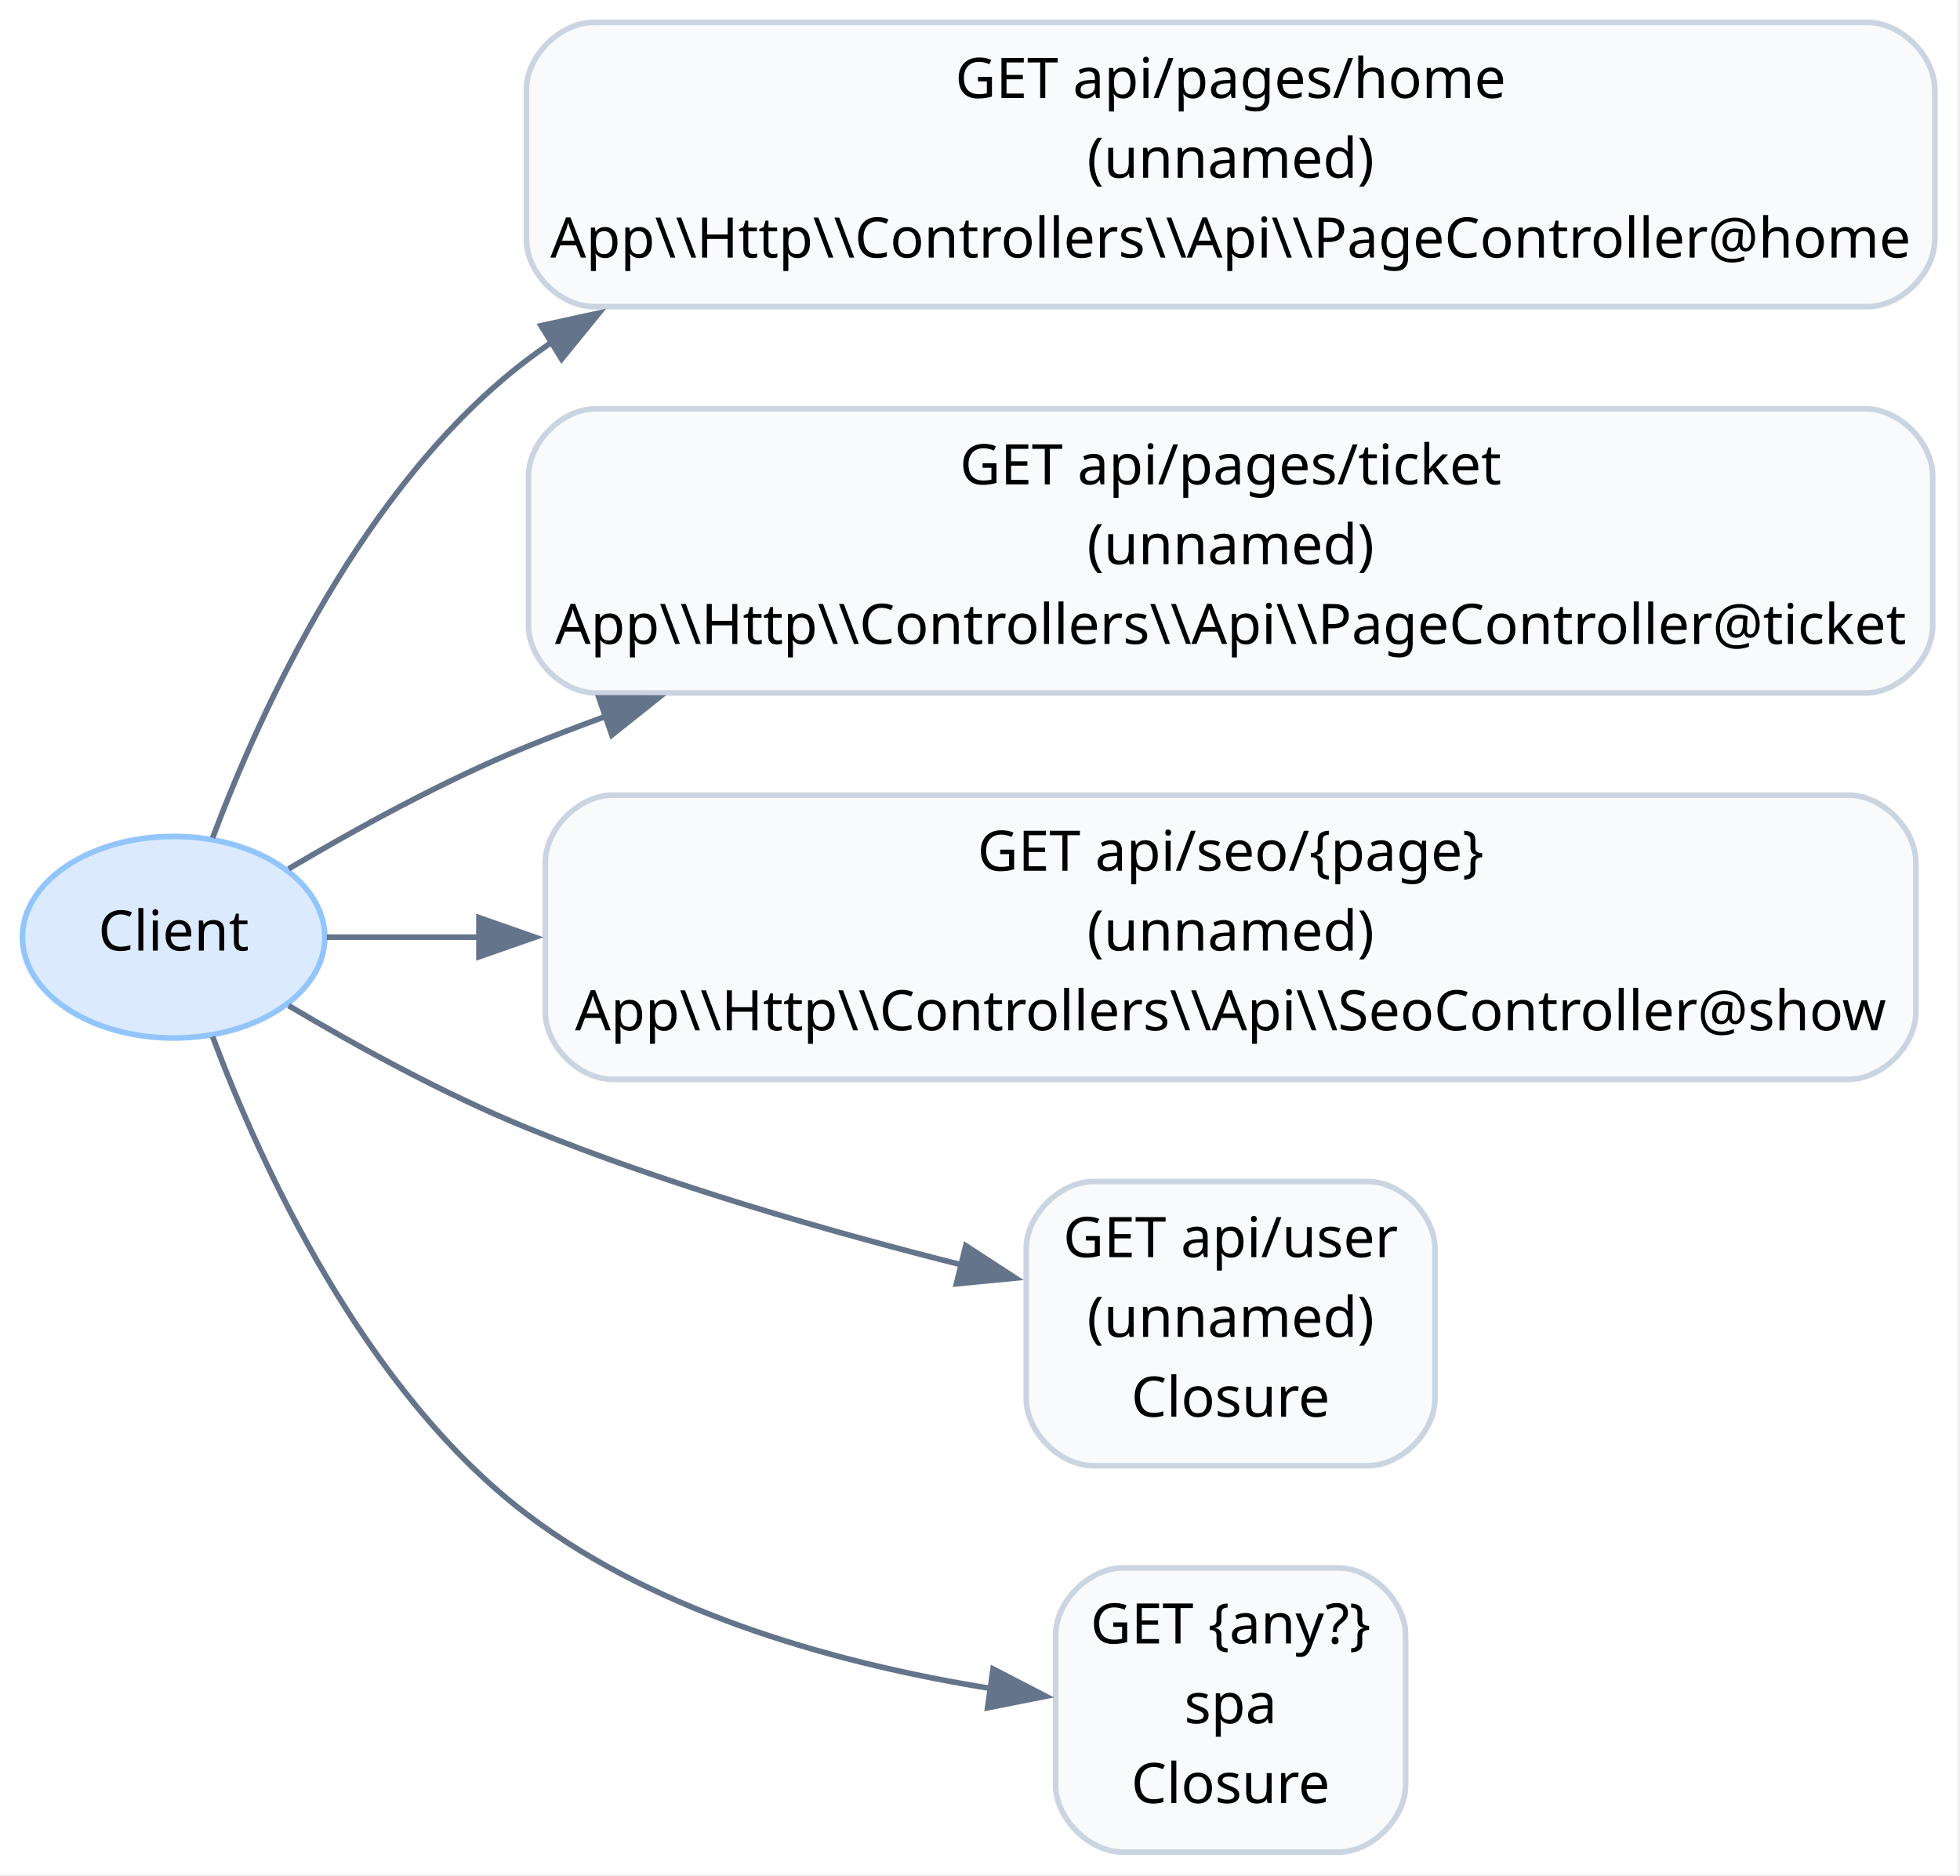
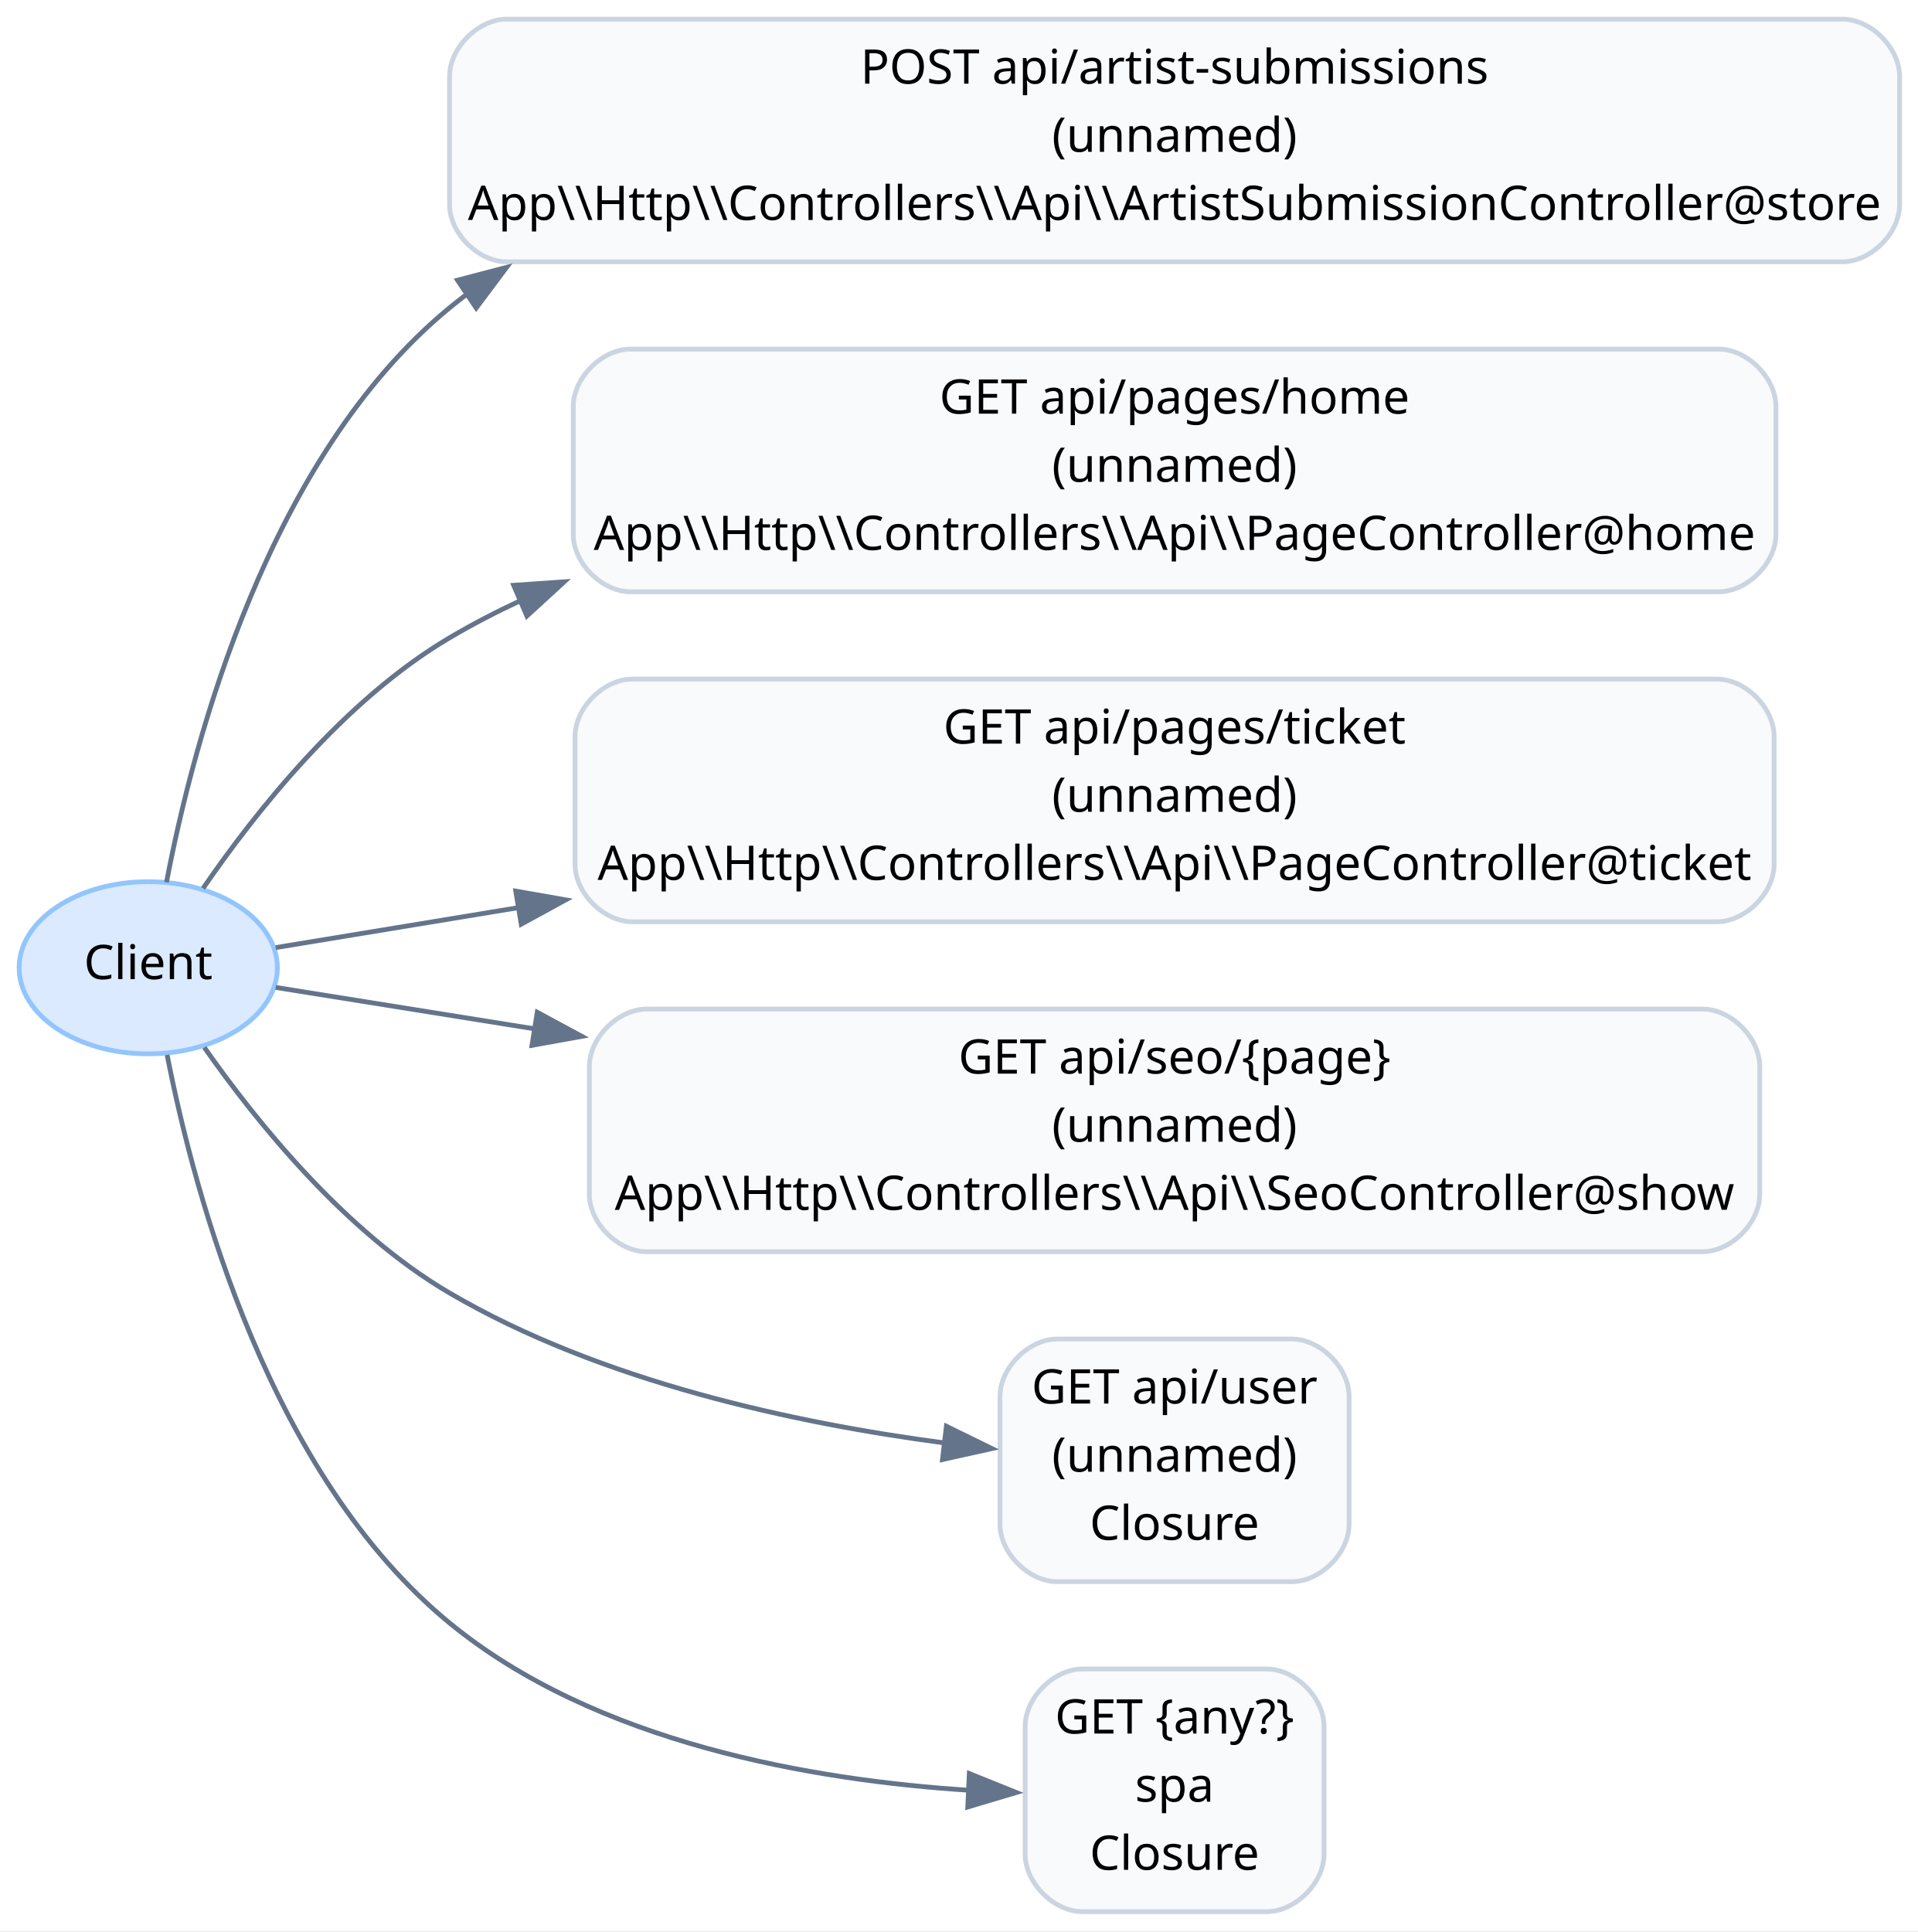
- <svg xmlns="http://www.w3.org/2000/svg" width="350pt" height="335pt" viewBox="0.00 0.00 350.00 335.00">
-   <g id="graph0" class="graph" transform="scale(1 1) rotate(0) translate(4 330.75)">
-     <polygon fill="white" stroke="none" points="-4,4 -4,-330.75 345.5,-330.75 345.5,4 -4,4" />
+ <svg xmlns="http://www.w3.org/2000/svg" width="401pt" height="404pt" viewBox="0.00 0.00 401.00 404.00">
+   <g id="graph0" class="graph" transform="scale(1 1) rotate(0) translate(4 399.75)">
+     <polygon fill="white" stroke="none" points="-4,4 -4,-399.75 397.25,-399.75 397.25,4 -4,4" />
    <g id="node1" class="node">
-       <ellipse fill="#dbeafe" stroke="#93c5fd" cx="27" cy="-163.38" rx="27" ry="18" />
-       <text xml:space="preserve" text-anchor="middle" x="27" y="-161" font-family="Segoe UI" font-size="10.00">Client</text>
+       <ellipse fill="#dbeafe" stroke="#93c5fd" cx="27" cy="-197.38" rx="27" ry="18" />
+       <text xml:space="preserve" text-anchor="middle" x="27" y="-195" font-family="Segoe UI" font-size="10.00">Client</text>
    </g>
    <g id="node2" class="node">
-       <path fill="#f8fafc" stroke="#cbd5e1" d="M329.5,-326.75C329.5,-326.75 102,-326.75 102,-326.75 96,-326.75 90,-320.75 90,-314.75 90,-314.75 90,-288 90,-288 90,-282 96,-276 102,-276 102,-276 329.5,-276 329.5,-276 335.5,-276 341.5,-282 341.5,-288 341.5,-288 341.5,-314.75 341.5,-314.75 341.5,-320.75 335.5,-326.75 329.5,-326.75" />
-       <text xml:space="preserve" text-anchor="middle" x="215.75" y="-313.25" font-family="Segoe UI" font-size="10.00">GET api/pages/home</text>
-       <text xml:space="preserve" text-anchor="middle" x="215.75" y="-299" font-family="Segoe UI" font-size="10.00">(unnamed)</text>
-       <text xml:space="preserve" text-anchor="middle" x="215.75" y="-284.75" font-family="Segoe UI" font-size="10.00">App\\Http\\Controllers\\Api\\PageController@home</text>
+       <path fill="#f8fafc" stroke="#cbd5e1" d="M381.25,-395.75C381.25,-395.75 102,-395.75 102,-395.75 96,-395.75 90,-389.75 90,-383.75 90,-383.75 90,-357 90,-357 90,-351 96,-345 102,-345 102,-345 381.25,-345 381.25,-345 387.25,-345 393.25,-351 393.25,-357 393.25,-357 393.25,-383.75 393.25,-383.75 393.25,-389.75 387.25,-395.75 381.25,-395.75" />
+       <text xml:space="preserve" text-anchor="middle" x="241.62" y="-382.25" font-family="Segoe UI" font-size="10.00">POST api/artist-submissions</text>
+       <text xml:space="preserve" text-anchor="middle" x="241.62" y="-368" font-family="Segoe UI" font-size="10.00">(unnamed)</text>
+       <text xml:space="preserve" text-anchor="middle" x="241.62" y="-353.75" font-family="Segoe UI" font-size="10.00">App\\Http\\Controllers\\Api\\ArtistSubmissionController@store</text>
    </g>
    <g id="edge1" class="edge">
-       <path fill="none" stroke="#64748b" d="M33.97,-181.13C42.64,-204.23 60.95,-244.23 90,-266.38 91.54,-267.55 93.11,-268.68 94.72,-269.77" />
-       <polygon fill="#64748b" stroke="#64748b" points="92.62,-272.59 102.97,-274.85 96.29,-266.63 92.62,-272.59" />
+       <path fill="none" stroke="#64748b" d="M30.82,-215.25C36.47,-244.92 52.07,-304.17 90,-335.38 91.3,-336.44 92.62,-337.48 93.96,-338.48" />
+       <polygon fill="#64748b" stroke="#64748b" points="91.68,-341.16 101.93,-343.84 95.58,-335.35 91.68,-341.16" />
    </g>
    <g id="node3" class="node">
-       <path fill="#f8fafc" stroke="#cbd5e1" d="M329.12,-257.75C329.12,-257.75 102.38,-257.75 102.38,-257.75 96.38,-257.75 90.38,-251.75 90.38,-245.75 90.38,-245.75 90.38,-219 90.38,-219 90.38,-213 96.38,-207 102.38,-207 102.38,-207 329.12,-207 329.12,-207 335.12,-207 341.12,-213 341.12,-219 341.12,-219 341.12,-245.75 341.12,-245.75 341.12,-251.75 335.12,-257.75 329.12,-257.75" />
-       <text xml:space="preserve" text-anchor="middle" x="215.75" y="-244.25" font-family="Segoe UI" font-size="10.00">GET api/pages/ticket</text>
-       <text xml:space="preserve" text-anchor="middle" x="215.75" y="-230" font-family="Segoe UI" font-size="10.00">(unnamed)</text>
-       <text xml:space="preserve" text-anchor="middle" x="215.75" y="-215.75" font-family="Segoe UI" font-size="10.00">App\\Http\\Controllers\\Api\\PageController@ticket</text>
+       <path fill="#f8fafc" stroke="#cbd5e1" d="M355.38,-326.75C355.38,-326.75 127.87,-326.75 127.87,-326.75 121.88,-326.75 115.88,-320.75 115.88,-314.75 115.88,-314.75 115.88,-288 115.88,-288 115.88,-282 121.88,-276 127.88,-276 127.88,-276 355.38,-276 355.38,-276 361.38,-276 367.38,-282 367.38,-288 367.38,-288 367.38,-314.75 367.38,-314.75 367.38,-320.75 361.38,-326.75 355.38,-326.75" />
+       <text xml:space="preserve" text-anchor="middle" x="241.62" y="-313.25" font-family="Segoe UI" font-size="10.00">GET api/pages/home</text>
+       <text xml:space="preserve" text-anchor="middle" x="241.62" y="-299" font-family="Segoe UI" font-size="10.00">(unnamed)</text>
+       <text xml:space="preserve" text-anchor="middle" x="241.62" y="-284.75" font-family="Segoe UI" font-size="10.00">App\\Http\\Controllers\\Api\\PageController@home</text>
    </g>
    <g id="edge2" class="edge">
-       <path fill="none" stroke="#64748b" d="M47.54,-175.59C59.47,-182.67 75.22,-191.34 90,-197.38 94.64,-199.27 99.41,-201.09 104.26,-202.86" />
-       <polygon fill="#64748b" stroke="#64748b" points="102.96,-206.11 113.55,-206.1 105.26,-199.5 102.96,-206.11" />
+       <path fill="none" stroke="#64748b" d="M38.46,-213.98C49.38,-229.89 67.95,-253.35 90,-266.38 94.86,-269.25 99.94,-271.88 105.16,-274.3" />
+       <polygon fill="#64748b" stroke="#64748b" points="103.42,-277.36 113.99,-278.09 106.18,-270.93 103.42,-277.36" />
    </g>
    <g id="node4" class="node">
-       <path fill="#f8fafc" stroke="#cbd5e1" d="M326.12,-188.75C326.12,-188.75 105.38,-188.75 105.38,-188.75 99.38,-188.75 93.38,-182.75 93.38,-176.75 93.38,-176.75 93.38,-150 93.38,-150 93.38,-144 99.38,-138 105.38,-138 105.38,-138 326.12,-138 326.12,-138 332.12,-138 338.12,-144 338.12,-150 338.12,-150 338.12,-176.75 338.12,-176.75 338.12,-182.75 332.12,-188.75 326.12,-188.75" />
-       <text xml:space="preserve" text-anchor="middle" x="215.75" y="-175.25" font-family="Segoe UI" font-size="10.00">GET api/seo/{page}</text>
-       <text xml:space="preserve" text-anchor="middle" x="215.75" y="-161" font-family="Segoe UI" font-size="10.00">(unnamed)</text>
-       <text xml:space="preserve" text-anchor="middle" x="215.75" y="-146.75" font-family="Segoe UI" font-size="10.00">App\\Http\\Controllers\\Api\\SeoController@show</text>
+       <path fill="#f8fafc" stroke="#cbd5e1" d="M355,-257.75C355,-257.75 128.25,-257.75 128.25,-257.75 122.25,-257.75 116.25,-251.75 116.25,-245.75 116.25,-245.75 116.25,-219 116.25,-219 116.25,-213 122.25,-207 128.25,-207 128.25,-207 355,-207 355,-207 361,-207 367,-213 367,-219 367,-219 367,-245.75 367,-245.75 367,-251.75 361,-257.75 355,-257.75" />
+       <text xml:space="preserve" text-anchor="middle" x="241.62" y="-244.25" font-family="Segoe UI" font-size="10.00">GET api/pages/ticket</text>
+       <text xml:space="preserve" text-anchor="middle" x="241.62" y="-230" font-family="Segoe UI" font-size="10.00">(unnamed)</text>
+       <text xml:space="preserve" text-anchor="middle" x="241.62" y="-215.75" font-family="Segoe UI" font-size="10.00">App\\Http\\Controllers\\Api\\PageController@ticket</text>
    </g>
    <g id="edge3" class="edge">
-       <path fill="none" stroke="#64748b" d="M54.36,-163.38C62.33,-163.38 71.69,-163.38 81.8,-163.38" />
-       <polygon fill="#64748b" stroke="#64748b" points="81.53,-166.88 91.53,-163.38 81.53,-159.88 81.53,-166.88" />
+       <path fill="none" stroke="#64748b" d="M53.65,-201.6C67.28,-203.84 85.22,-206.79 104.58,-209.98" />
+       <polygon fill="#64748b" stroke="#64748b" points="103.86,-213.41 114.3,-211.58 105,-206.5 103.86,-213.41" />
    </g>
    <g id="node5" class="node">
-       <path fill="#f8fafc" stroke="#cbd5e1" d="M240.25,-119.75C240.25,-119.75 191.25,-119.75 191.25,-119.75 185.25,-119.75 179.25,-113.75 179.25,-107.75 179.25,-107.75 179.25,-81 179.25,-81 179.25,-75 185.25,-69 191.25,-69 191.25,-69 240.25,-69 240.25,-69 246.25,-69 252.25,-75 252.25,-81 252.25,-81 252.25,-107.75 252.25,-107.75 252.25,-113.75 246.25,-119.75 240.25,-119.75" />
-       <text xml:space="preserve" text-anchor="middle" x="215.75" y="-106.25" font-family="Segoe UI" font-size="10.00">GET api/user</text>
-       <text xml:space="preserve" text-anchor="middle" x="215.75" y="-92" font-family="Segoe UI" font-size="10.00">(unnamed)</text>
-       <text xml:space="preserve" text-anchor="middle" x="215.75" y="-77.75" font-family="Segoe UI" font-size="10.00">Closure</text>
+       <path fill="#f8fafc" stroke="#cbd5e1" d="M352,-188.75C352,-188.75 131.25,-188.75 131.25,-188.75 125.25,-188.75 119.25,-182.75 119.25,-176.75 119.25,-176.75 119.25,-150 119.25,-150 119.25,-144 125.25,-138 131.25,-138 131.25,-138 352,-138 352,-138 358,-138 364,-144 364,-150 364,-150 364,-176.75 364,-176.75 364,-182.75 358,-188.75 352,-188.75" />
+       <text xml:space="preserve" text-anchor="middle" x="241.62" y="-175.25" font-family="Segoe UI" font-size="10.00">GET api/seo/{page}</text>
+       <text xml:space="preserve" text-anchor="middle" x="241.62" y="-161" font-family="Segoe UI" font-size="10.00">(unnamed)</text>
+       <text xml:space="preserve" text-anchor="middle" x="241.62" y="-146.75" font-family="Segoe UI" font-size="10.00">App\\Http\\Controllers\\Api\\SeoController@show</text>
    </g>
    <g id="edge4" class="edge">
-       <path fill="none" stroke="#64748b" d="M47.54,-151.16C59.47,-144.08 75.22,-135.41 90,-129.38 115.08,-119.14 144.17,-110.79 167.95,-104.81" />
-       <polygon fill="#64748b" stroke="#64748b" points="168.46,-108.29 177.34,-102.51 166.79,-101.49 168.46,-108.29" />
+       <path fill="none" stroke="#64748b" d="M53.65,-193.27C68.07,-190.97 87.29,-187.89 107.92,-184.59" />
+       <polygon fill="#64748b" stroke="#64748b" points="108.35,-188.07 117.67,-183.04 107.25,-181.16 108.35,-188.07" />
    </g>
    <g id="node6" class="node">
-       <path fill="#f8fafc" stroke="#cbd5e1" d="M235,-50.75C235,-50.75 196.5,-50.75 196.5,-50.75 190.5,-50.75 184.5,-44.75 184.5,-38.75 184.5,-38.75 184.5,-12 184.5,-12 184.5,-6 190.5,0 196.5,0 196.5,0 235,0 235,0 241,0 247,-6 247,-12 247,-12 247,-38.75 247,-38.75 247,-44.75 241,-50.75 235,-50.75" />
-       <text xml:space="preserve" text-anchor="middle" x="215.75" y="-37.25" font-family="Segoe UI" font-size="10.00">GET {any?}</text>
-       <text xml:space="preserve" text-anchor="middle" x="215.75" y="-23" font-family="Segoe UI" font-size="10.00">spa</text>
-       <text xml:space="preserve" text-anchor="middle" x="215.75" y="-8.75" font-family="Segoe UI" font-size="10.00">Closure</text>
+       <path fill="#f8fafc" stroke="#cbd5e1" d="M266.12,-119.75C266.12,-119.75 217.12,-119.75 217.12,-119.75 211.12,-119.75 205.12,-113.75 205.12,-107.75 205.12,-107.75 205.12,-81 205.12,-81 205.12,-75 211.12,-69 217.12,-69 217.12,-69 266.12,-69 266.12,-69 272.12,-69 278.12,-75 278.12,-81 278.12,-81 278.12,-107.75 278.12,-107.75 278.12,-113.75 272.12,-119.75 266.12,-119.75" />
+       <text xml:space="preserve" text-anchor="middle" x="241.62" y="-106.25" font-family="Segoe UI" font-size="10.00">GET api/user</text>
+       <text xml:space="preserve" text-anchor="middle" x="241.62" y="-92" font-family="Segoe UI" font-size="10.00">(unnamed)</text>
+       <text xml:space="preserve" text-anchor="middle" x="241.62" y="-77.75" font-family="Segoe UI" font-size="10.00">Closure</text>
    </g>
    <g id="edge5" class="edge">
-       <path fill="none" stroke="#64748b" d="M33.97,-145.62C42.64,-122.52 60.95,-82.52 90,-60.38 114,-42.08 147.1,-33.35 173.18,-29.18" />
-       <polygon fill="#64748b" stroke="#64748b" points="173.33,-32.7 182.74,-27.83 172.35,-25.77 173.33,-32.7" />
+       <path fill="none" stroke="#64748b" d="M38.73,-180.72C49.71,-165.05 68.22,-142.13 90,-129.38 121.63,-110.84 162.38,-102.12 193.51,-98.02" />
+       <polygon fill="#64748b" stroke="#64748b" points="193.91,-101.5 203.43,-96.84 193.09,-94.55 193.91,-101.5" />
+     </g>
+     <g id="node7" class="node">
+       <path fill="#f8fafc" stroke="#cbd5e1" d="M260.88,-50.75C260.88,-50.75 222.38,-50.75 222.38,-50.75 216.38,-50.75 210.38,-44.75 210.38,-38.75 210.38,-38.75 210.38,-12 210.38,-12 210.38,-6 216.38,0 222.38,0 222.38,0 260.88,0 260.88,0 266.88,0 272.88,-6 272.88,-12 272.88,-12 272.88,-38.75 272.88,-38.75 272.88,-44.75 266.88,-50.75 260.88,-50.75" />
+       <text xml:space="preserve" text-anchor="middle" x="241.62" y="-37.25" font-family="Segoe UI" font-size="10.00">GET {any?}</text>
+       <text xml:space="preserve" text-anchor="middle" x="241.62" y="-23" font-family="Segoe UI" font-size="10.00">spa</text>
+       <text xml:space="preserve" text-anchor="middle" x="241.62" y="-8.75" font-family="Segoe UI" font-size="10.00">Closure</text>
+     </g>
+     <g id="edge6" class="edge">
+       <path fill="none" stroke="#64748b" d="M30.95,-179.16C36.74,-149.54 52.46,-91.17 90,-60.38 120.63,-35.24 166.01,-27.46 198.95,-25.37" />
+       <polygon fill="#64748b" stroke="#64748b" points="198.7,-28.88 208.53,-24.92 198.38,-21.89 198.7,-28.88" />
    </g>
  </g>
</svg>
